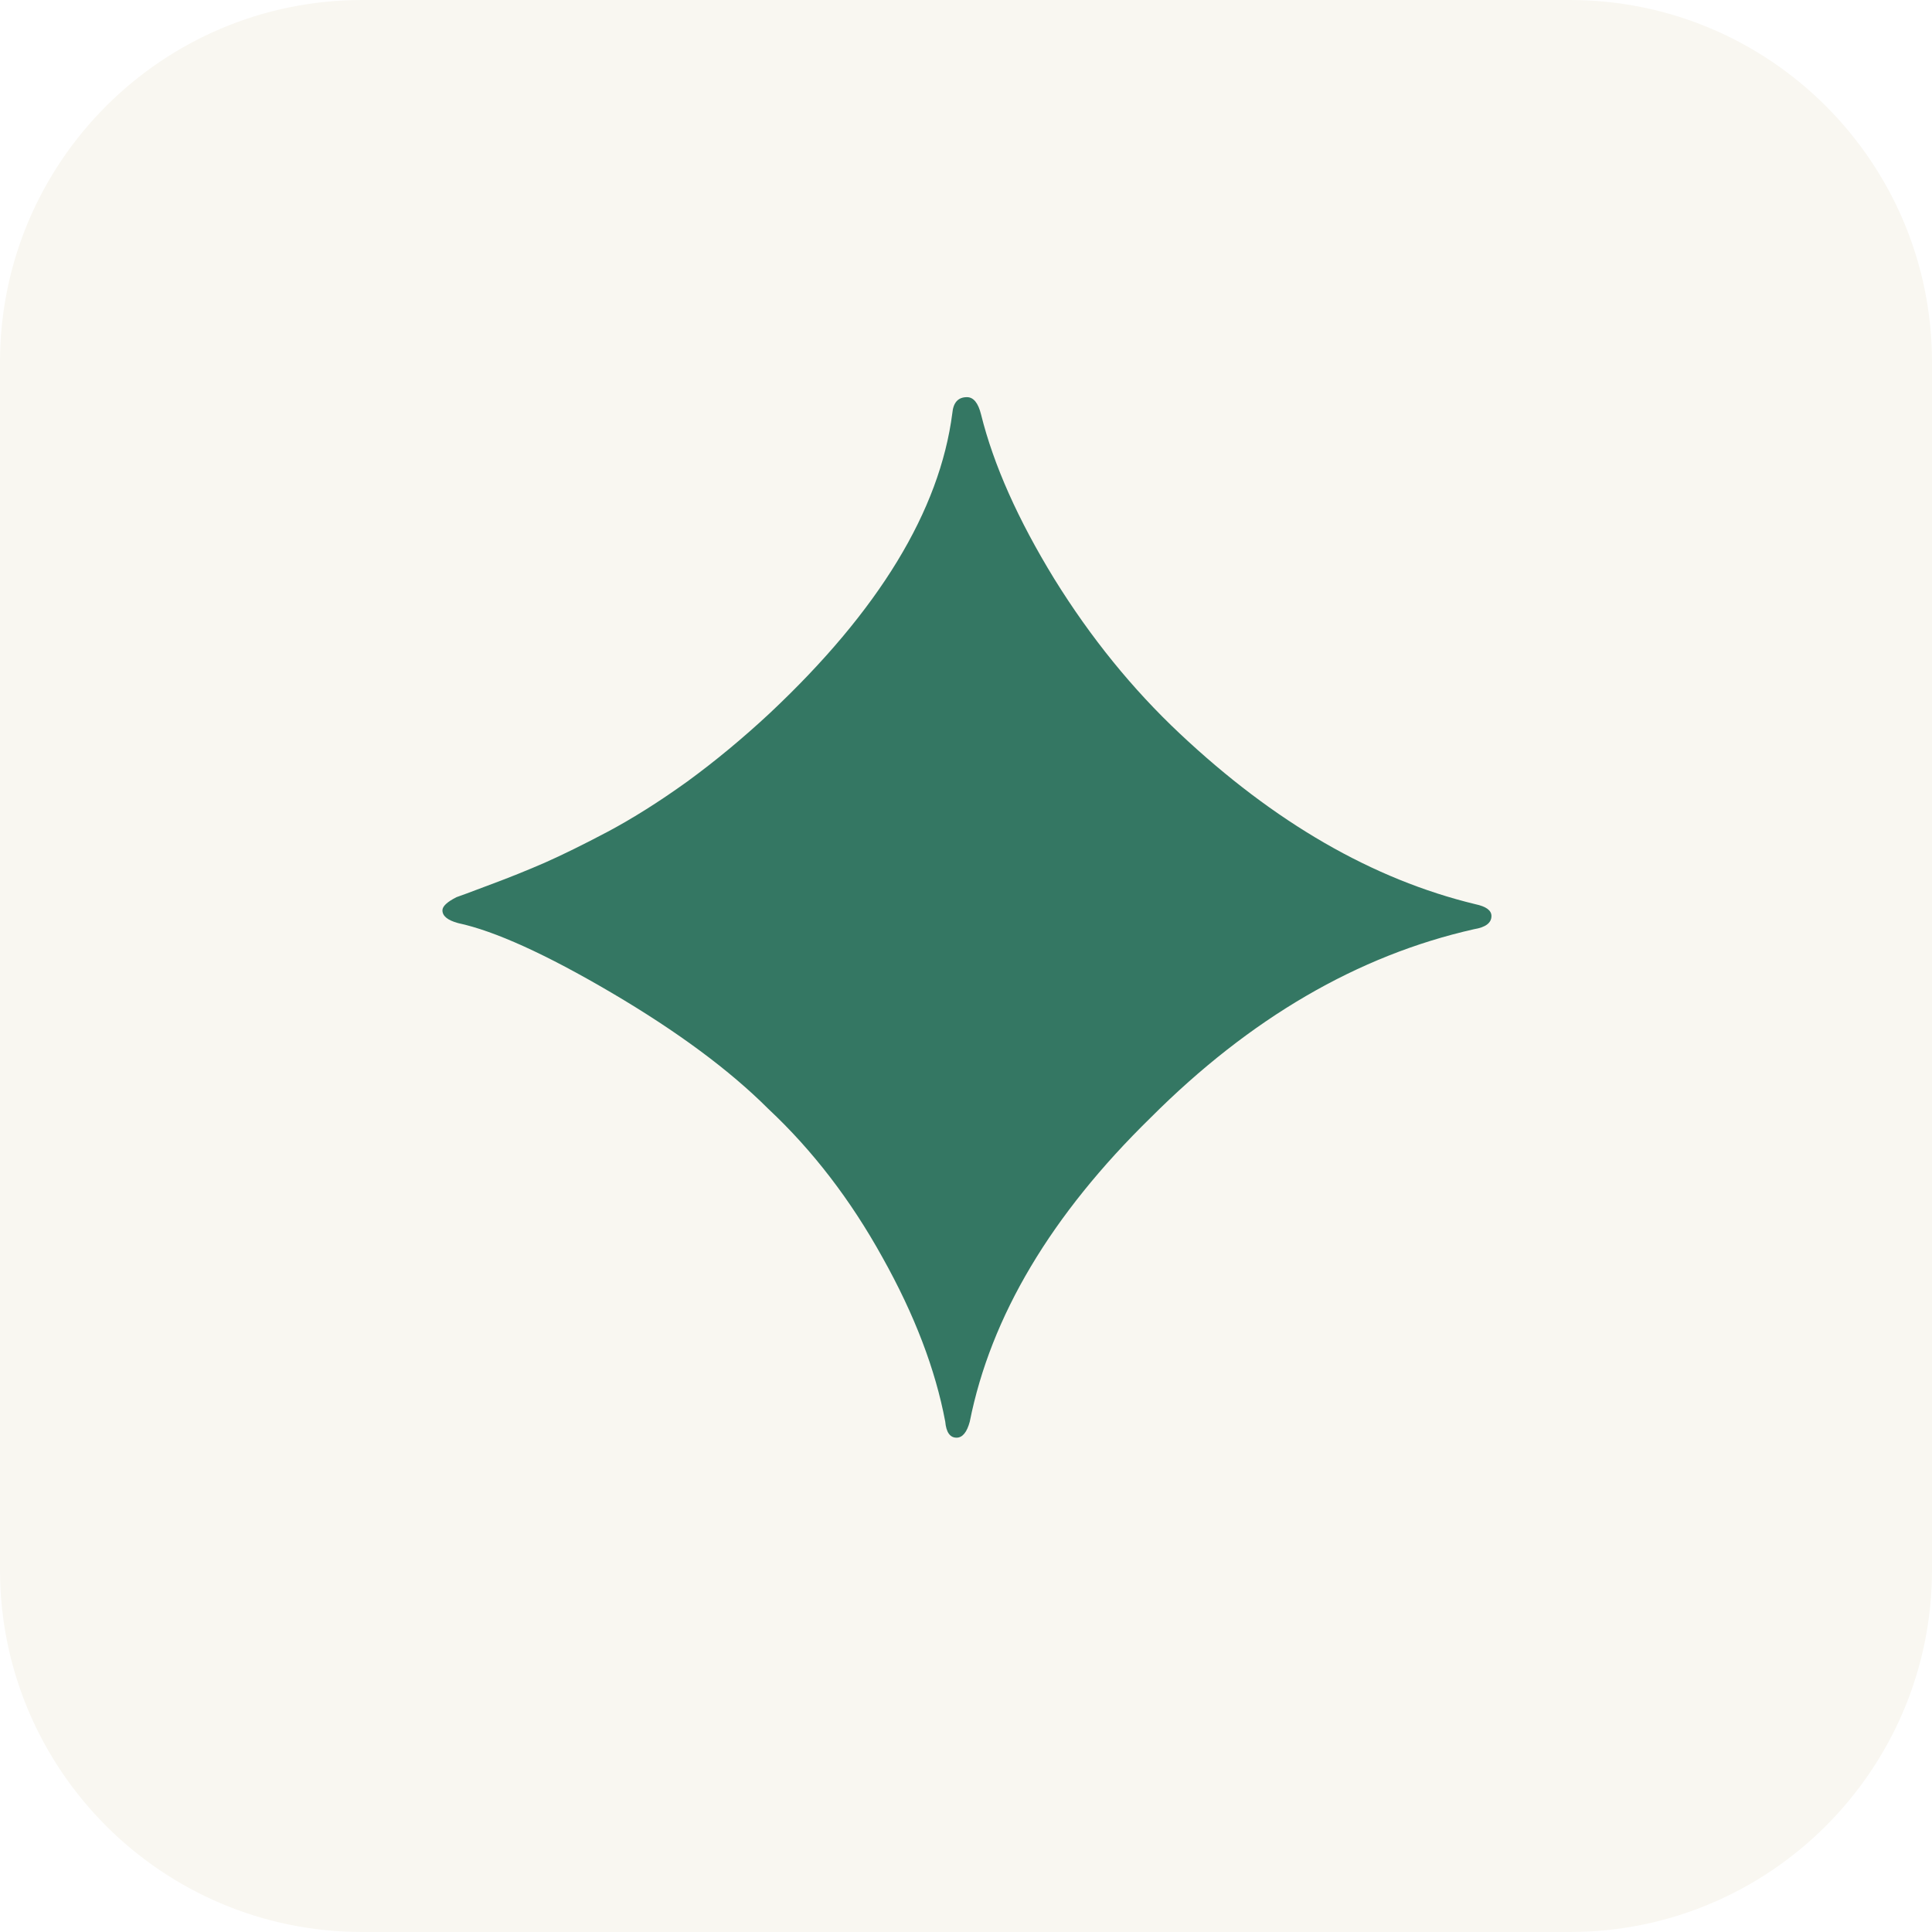
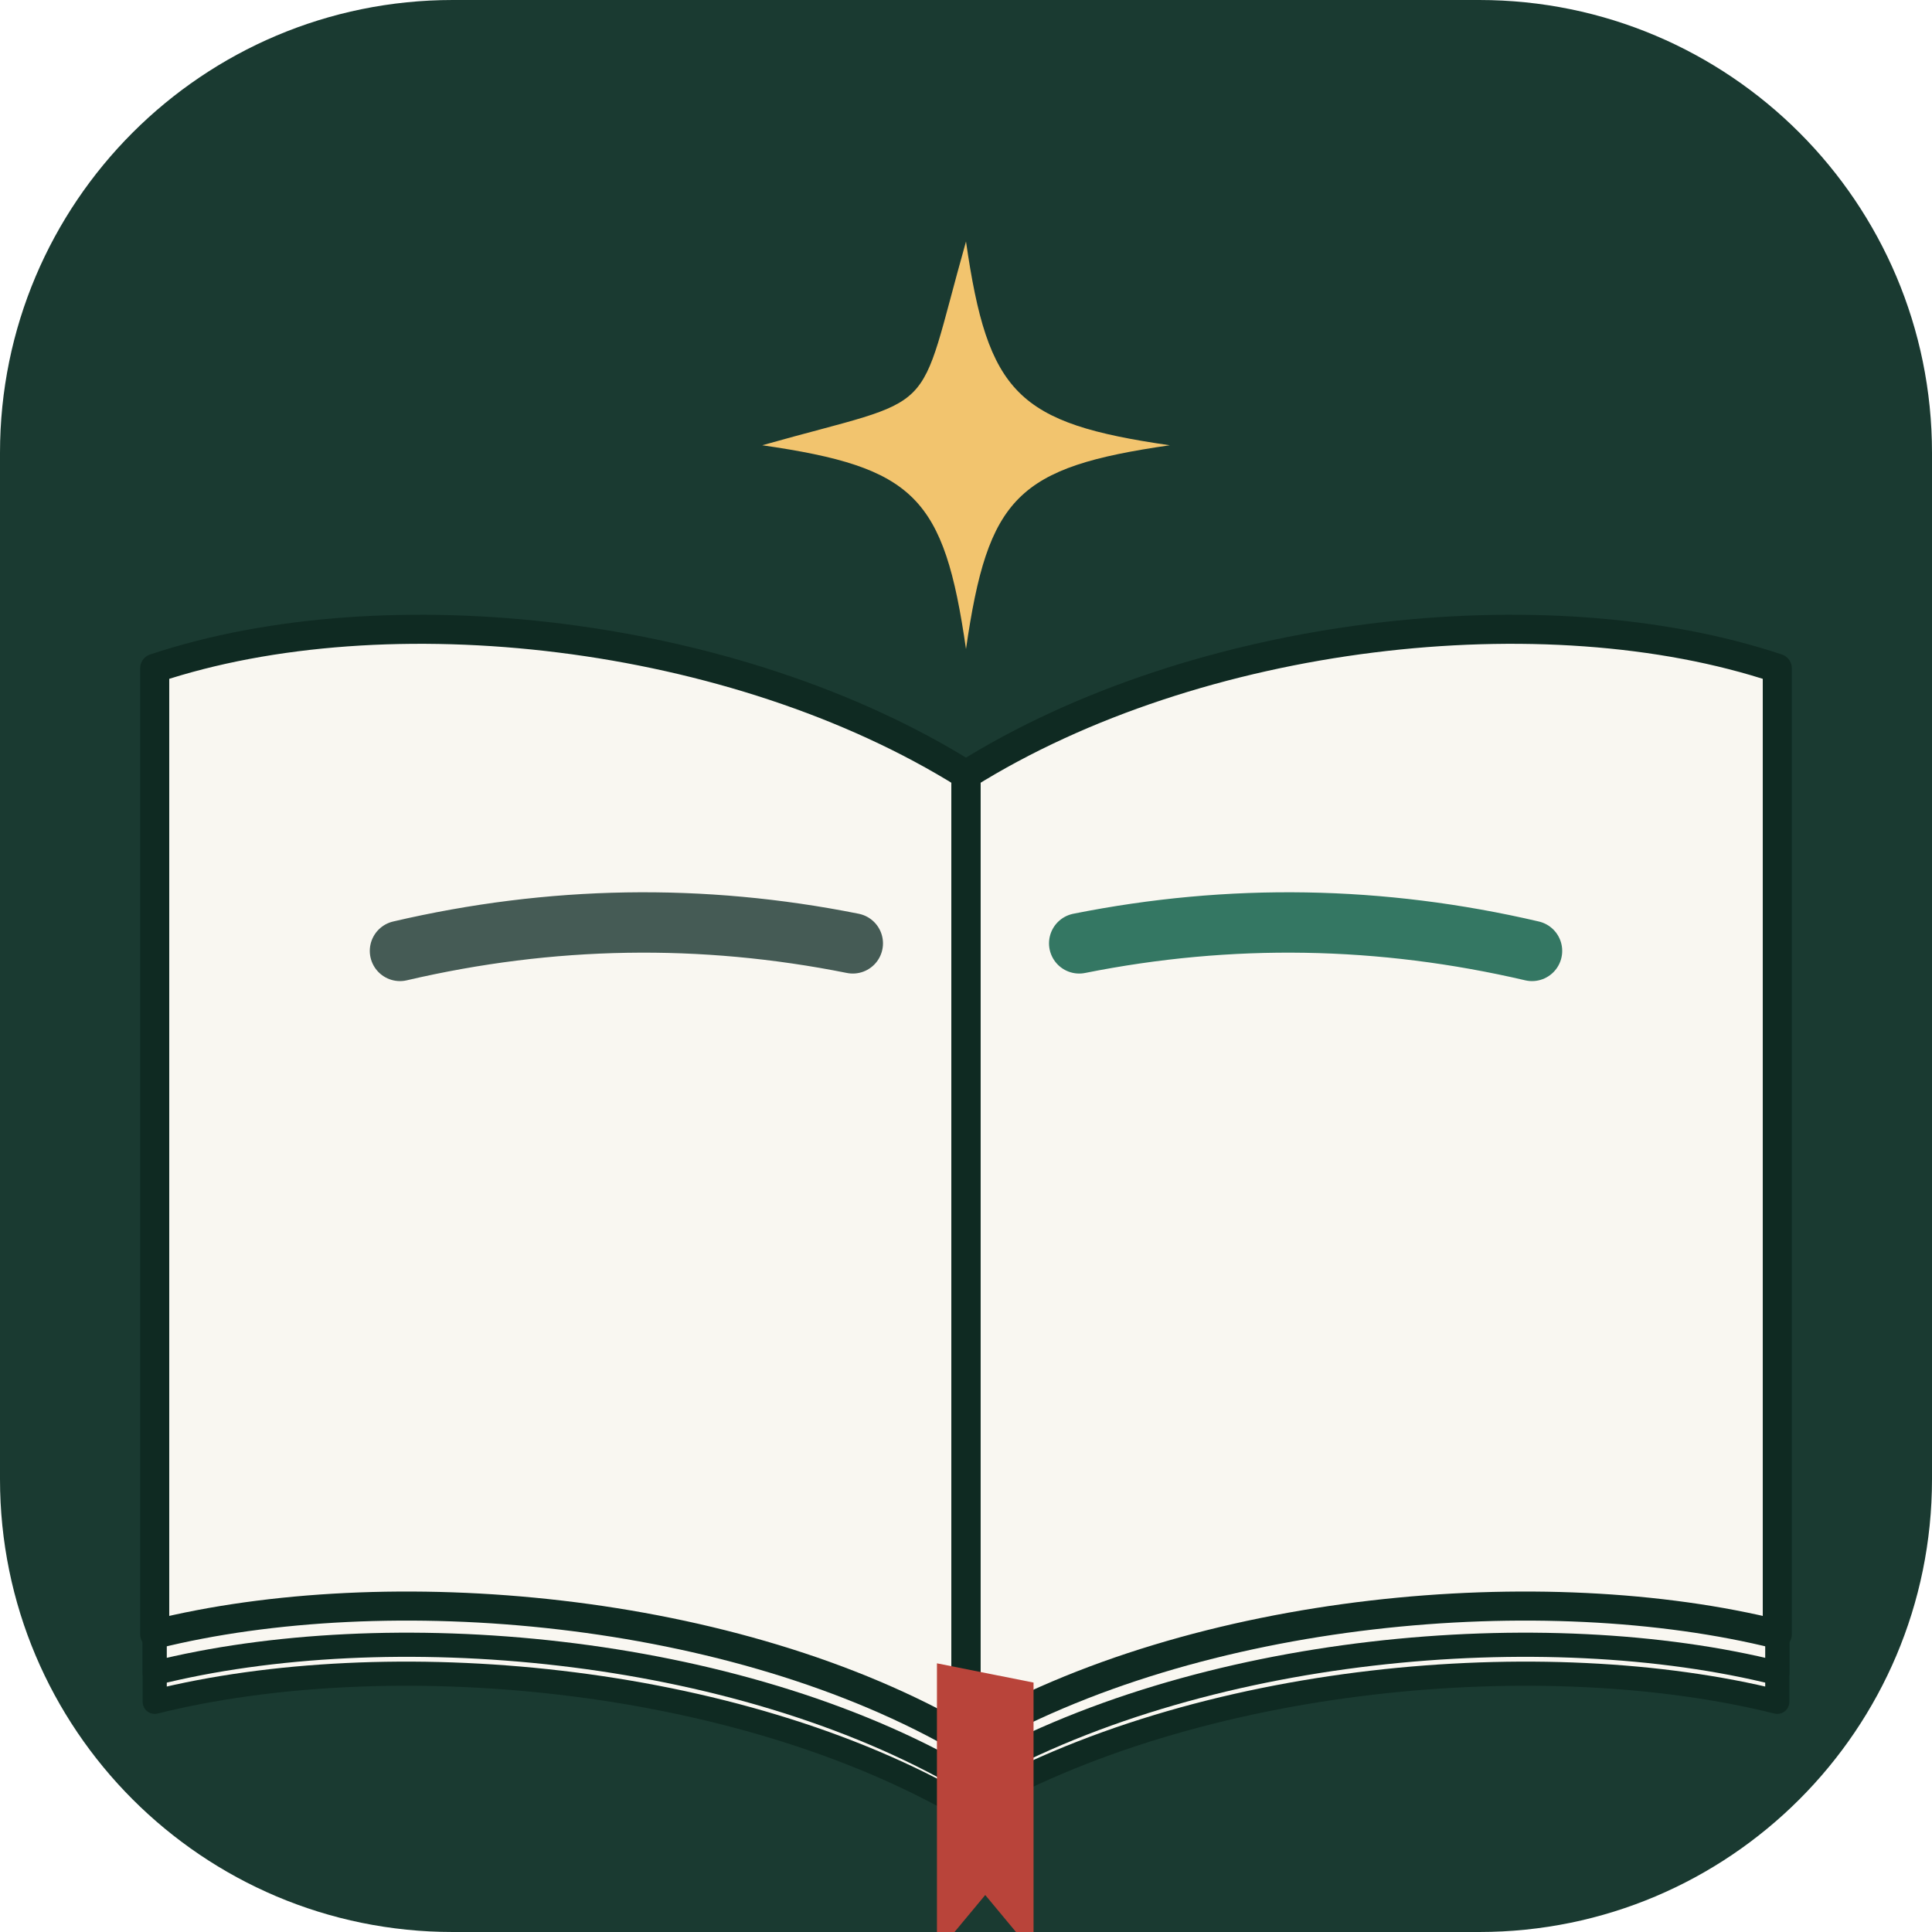
- <svg xmlns="http://www.w3.org/2000/svg" viewBox="0 0 64 64">
-   <rect width="64" height="64" rx="12" fill="#f9f7f1" />
-   <text x="32" y="47" fill="#347763" font-family="Georgia, serif" font-size="48" text-anchor="middle">✦</text>
+ <svg xmlns="http://www.w3.org/2000/svg" viewBox="0 0 512 512">
+   <rect width="512" height="512" rx="120" fill="#1a3a31" />
+   <path d="M256.0,223.2 C194.6,184.8 102.4,174.6 41.0,195.0 L41.0,451.0 C102.4,435.7 194.6,443.4 256.0,479.2 Z" fill="#f9f7f1" stroke="#0f2a22" stroke-width="6.4" stroke-linejoin="round" />
+   <path d="M256.0,223.2 C317.4,184.8 409.6,174.6 471.0,195.0 L471.0,451.0 C409.6,435.7 317.4,443.4 256.0,479.2 Z" fill="#f9f7f1" stroke="#0f2a22" stroke-width="6.4" stroke-linejoin="round" />
+   <path d="M256.0,215.5 C194.6,177.1 102.4,166.9 41.0,187.4 L41.0,443.4 C102.4,428.0 194.6,435.7 256.0,471.5 Z" fill="#f9f7f1" stroke="#0f2a22" stroke-width="6.4" stroke-linejoin="round" />
+   <path d="M256.0,215.5 C317.4,177.1 409.6,166.9 471.0,187.4 L471.0,443.4 C409.6,428.0 317.4,435.7 256.0,471.5 Z" fill="#f9f7f1" stroke="#0f2a22" stroke-width="6.4" stroke-linejoin="round" />
+   <path d="M256.0,205.3 C194.6,166.9 102.4,156.6 41.0,177.1 L41.0,433.1 C102.4,417.8 194.6,425.4 256.0,461.3 Z" fill="#f9f7f1" stroke="#0f2a22" stroke-width="7.7" stroke-linejoin="round" />
+   <path d="M256.0,205.3 C317.4,166.9 409.6,156.6 471.0,177.1 L471.0,433.1 C409.6,417.8 317.4,425.4 256.0,461.3 Z" fill="#f9f7f1" stroke="#0f2a22" stroke-width="7.7" stroke-linejoin="round" />
+   <path d="M256.0,205.3 L256.0,461.3" stroke="#0f2a22" stroke-width="7.7" stroke-linecap="round" />
+   <path d="M248.3,440.8 L248.3,517.6 L261.1,502.2 L273.9,517.6 L273.9,445.9 Z" fill="#b9443a" />
+   <path d="M106,252 Q166,238 226,250" stroke="#18352e" stroke-width="16" stroke-linecap="round" fill="none" opacity=".8" />
+   <path d="M286,250 Q346,238 406,252" stroke="#347763" stroke-width="16" stroke-linecap="round" fill="none" />
+   <path d="M256,64 C261.832,104.392 269.608,112.168 310,118 C269.608,123.832 261.832,131.608 256,172 C250.168,131.608 242.392,123.832 202,118 C250.168,104.392 242.392,112.168 256,64 Z" fill="#f2c46e" />
</svg>
